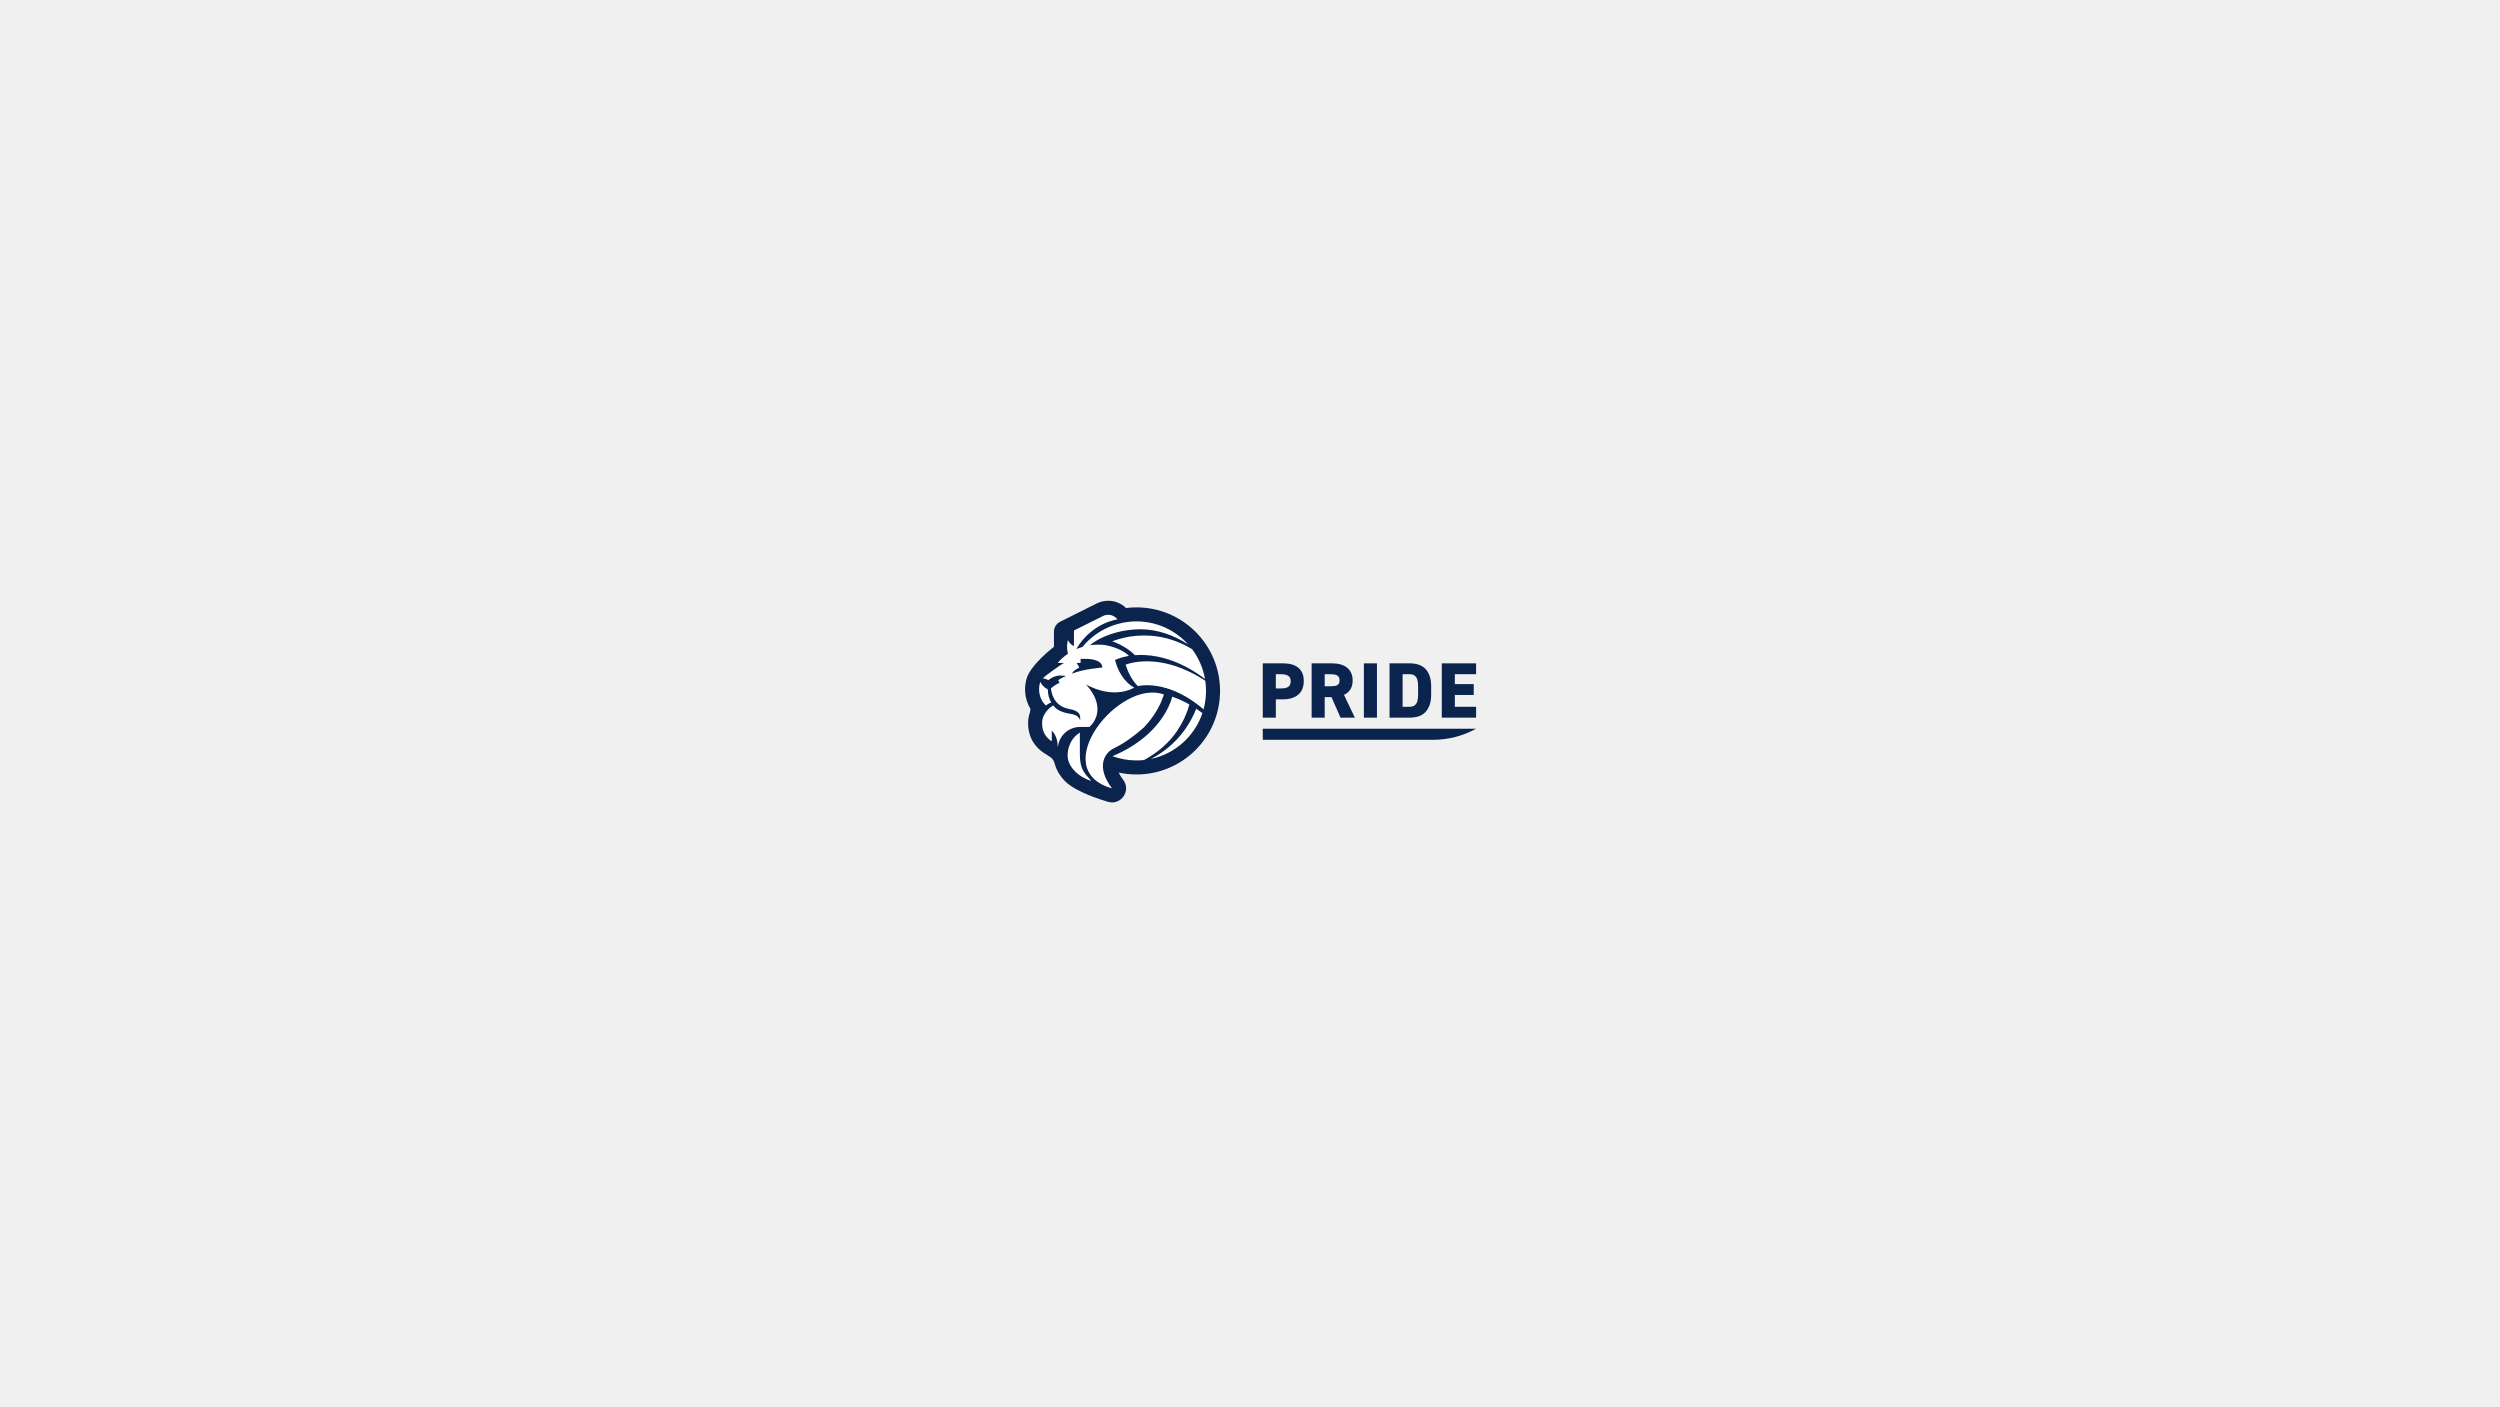
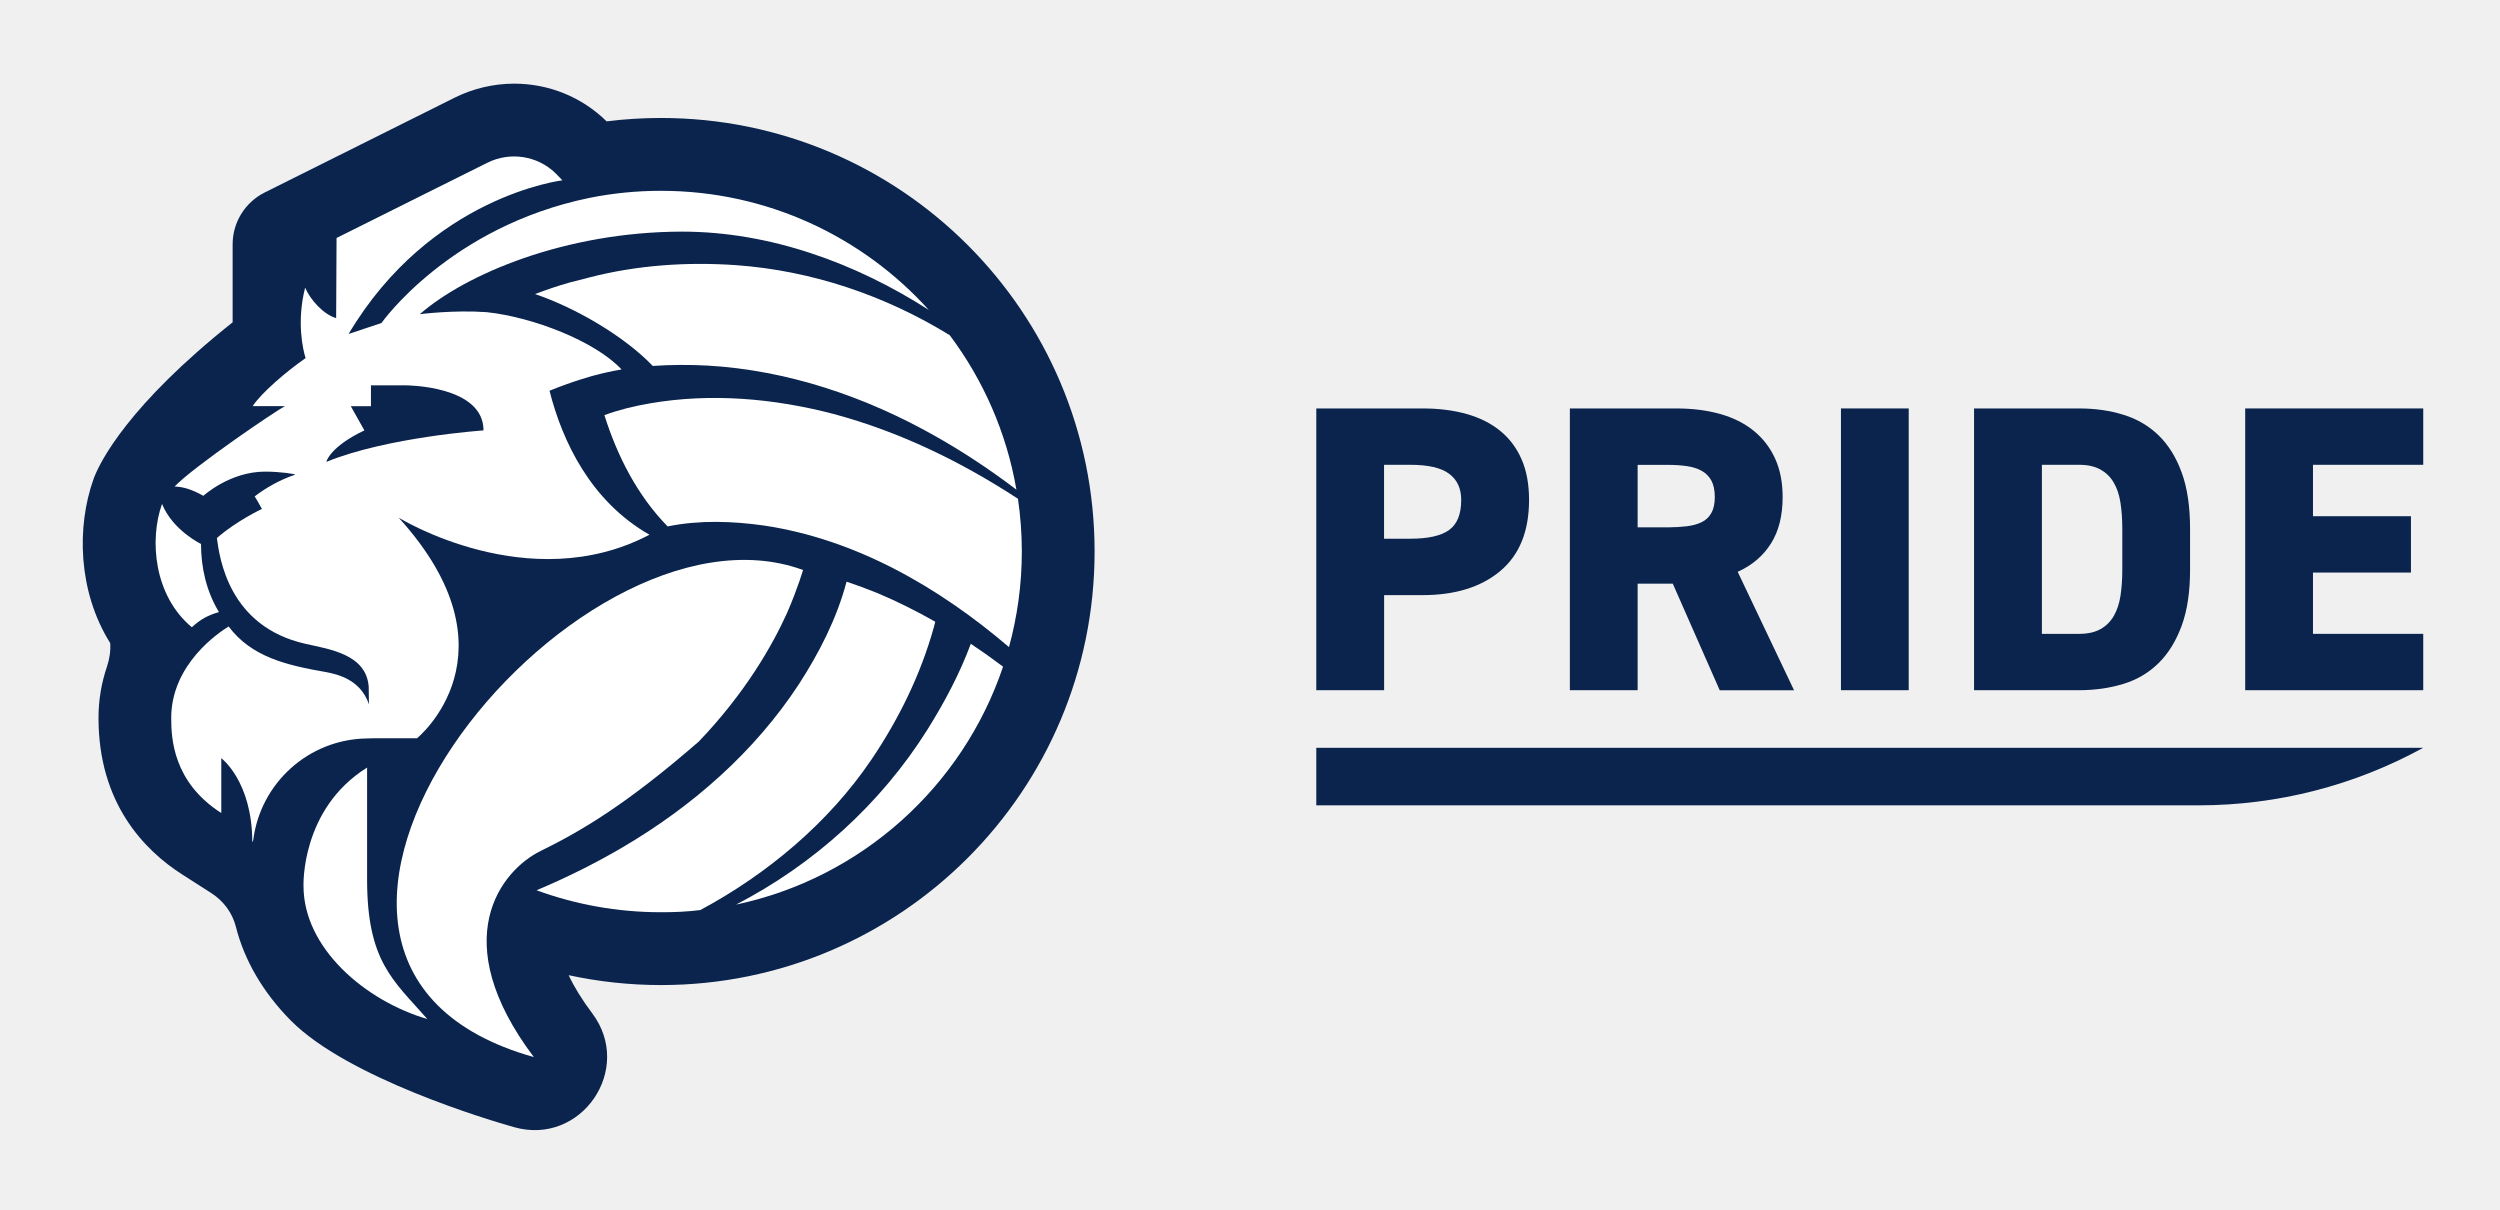
- <svg xmlns="http://www.w3.org/2000/svg" version="1.1" id="Layer_1" x="0px" y="0px" viewBox="0 0 1920 1080" style="enable-background:new 0 0 1920 1080;" xml:space="preserve">
+ <svg xmlns="http://www.w3.org/2000/svg" version="1.1" id="Layer_1" x="0px" y="0px" viewBox="775 449 370 179" style="enable-background:new 0 0 1920 1080;" xml:space="preserve">
  <style type="text/css">
	.st0{fill:#0A244E;}
	.st1{fill:#FFFFFF;}
</style>
  <g>
    <g>
      <path class="st0" d="M979.84,551.15h-10.03v-41.7h15.71c2.42,0,4.59,0.27,6.53,0.82c1.93,0.54,3.59,1.37,4.96,2.48    c1.37,1.11,2.43,2.51,3.17,4.2c0.75,1.69,1.12,3.71,1.12,6.04c0,4.63-1.42,8.14-4.26,10.52c-2.84,2.38-6.68,3.57-11.51,3.57h-5.68    V551.15z M989.48,527.43c1.19-0.87,1.78-2.35,1.78-4.44c0-1.69-0.59-2.98-1.78-3.87c-1.19-0.89-3.11-1.33-5.77-1.33h-3.87v10.94    h3.87C986.37,528.73,988.29,528.3,989.48,527.43z" />
      <path class="st0" d="M1022.57,535.38h-5.2v15.77h-10.03v-41.7h15.71c2.42,0,4.59,0.27,6.53,0.82c1.93,0.54,3.59,1.37,4.96,2.48    c1.37,1.11,2.43,2.48,3.17,4.11c0.75,1.63,1.12,3.54,1.12,5.71c0,2.74-0.57,5.03-1.72,6.86c-1.15,1.83-2.79,3.23-4.93,4.2    l8.34,17.53h-11L1022.57,535.38z M1024.62,526.89c0.85-0.1,1.58-0.3,2.21-0.6c0.62-0.3,1.11-0.76,1.45-1.36    c0.34-0.6,0.51-1.39,0.51-2.36c0-1.01-0.17-1.82-0.51-2.45c-0.34-0.62-0.83-1.11-1.45-1.45s-1.36-0.57-2.21-0.69    c-0.85-0.12-1.77-0.18-2.78-0.18h-4.47v9.25h4.47C1022.85,527.04,1023.77,526.99,1024.62,526.89z" />
      <path class="st0" d="M1047.46,551.15v-41.7h10.03v41.7H1047.46z" />
      <path class="st0" d="M1067.16,509.45h15.53c2.38,0,4.57,0.31,6.59,0.94c2.01,0.62,3.75,1.64,5.2,3.05    c1.45,1.41,2.59,3.24,3.41,5.5c0.83,2.26,1.24,5.04,1.24,8.34v6.04c0,3.26-0.41,6.02-1.24,8.28c-0.83,2.26-1.96,4.1-3.41,5.53    c-1.45,1.43-3.18,2.46-5.2,3.08c-2.01,0.62-4.21,0.94-6.59,0.94h-15.53V509.45z M1085.87,542.11c0.83-0.46,1.48-1.11,1.96-1.93    c0.48-0.83,0.82-1.82,1-2.99c0.18-1.17,0.27-2.46,0.27-3.87v-6.04c0-1.41-0.09-2.7-0.27-3.87c-0.18-1.17-0.51-2.17-1-2.99    c-0.48-0.83-1.14-1.47-1.96-1.93c-0.83-0.46-1.88-0.7-3.17-0.7h-5.5v25.02h5.5C1083.98,542.81,1085.04,542.58,1085.87,542.11z" />
      <path class="st0" d="M1133.64,517.79h-16.32v7.61h14.5v8.34h-14.5v9.07h16.32v8.34h-26.35v-41.7h26.35V517.79z" />
    </g>
    <path class="st0" d="M1133.64,559.67H969.81v8.52h130.62C1112.04,568.19,1123.46,565.26,1133.64,559.67L1133.64,559.67z" />
  </g>
  <g>
    <path class="st0" d="M872.82,466.46c-2.72,0-5.41,0.17-8.04,0.5c-3.67-3.6-8.54-5.58-13.69-5.58c-3.03,0-6.07,0.72-8.79,2.07   l-28.13,14.04c-2.9,1.45-4.74,4.42-4.74,7.66v11.55c-15.41,12.25-19.55,20.54-20.49,22.94l-0.06,0.16l-0.06,0.17   c-2.45,6.91-2.34,16.48,2.49,24.21c0.08,1.17-0.1,2.36-0.48,3.48c-0.8,2.36-1.26,4.92-1.25,7.64c0.01,12.56,6.73,19.5,12.37,23.11   l4.31,2.76c1.8,1.15,3.13,2.92,3.65,4.99c1.26,4.99,4.05,9.76,8.13,13.88c8.43,8.51,29.4,14.76,33.08,15.79h0   c9.93,2.79,17.73-8.63,11.52-16.87v0c-1.49-1.98-2.65-3.87-3.47-5.61l0-0.02c4.4,0.95,8.97,1.46,13.66,1.46   c35.44,0,64.17-28.73,64.17-64.17S908.26,466.46,872.82,466.46z" />
    <g>
      <g>
        <path class="st1" d="M862.27,490.05c-0.26,0.07-0.52,0.14-0.78,0.21l-2.18,0.55c-1.7,0.48-3.47,1.08-5.13,1.71     c6.08,2.06,13.26,6.28,17.43,10.64c2.67-0.19,5.36-0.19,8.01-0.06c11.91,0.67,23.48,4.6,33.81,10.45c4.19,2.36,8.19,5.03,12,7.92     c-1.46-8.47-4.92-16.26-9.87-22.86c-9.57-5.89-20.45-9.57-31.66-10.37C876.65,487.74,869.3,488.24,862.27,490.05z" />
        <path class="st1" d="M898.38,510.27c-8.81-2.31-18.15-3.13-27.14-1.58c-2.32,0.4-4.6,0.94-6.79,1.75     c1.93,6.13,4.93,11.95,9.36,16.47c4.68-0.96,9.59-0.79,14.27-0.13c13.61,2.04,25.87,9.13,36.25,17.99     c1.23-4.5,1.9-9.24,1.9-14.14c0-2.65-0.2-5.26-0.57-7.81C917.23,517.31,908.1,512.88,898.38,510.27z" />
        <path class="st1" d="M855.02,574.94c5.87-2.88,12.56-6.77,23.4-16.19c6.88-7.19,10.87-14.19,13.06-19.02     c1.62-3.74,2.37-6.37,2.37-6.37c-34.23-12.56-90.61,57.84-39.84,72.09C840.93,588.1,849.15,577.82,855.02,574.94z" />
        <path class="st1" d="M912.24,557.01c-6.9,10.98-16.83,19.94-28.31,25.87c18.56-3.93,33.56-17.49,39.52-35.21     c-1.56-1.18-3.15-2.31-4.77-3.39C917.02,548.75,914.76,552.99,912.24,557.01z" />
        <path class="st1" d="M903.97,561.42c4.07-6.02,7.31-12.63,9.25-19.63c0.07-0.25,0.14-0.51,0.2-0.77     c-2.75-1.57-5.59-2.99-8.53-4.23c-1.49-0.61-3.03-1.18-4.6-1.7c-1.43,5.42-4.04,10.52-7.06,15.18     c-6.53,9.98-15.72,18.03-25.95,24.05c-4.15,2.45-8.46,4.58-12.87,6.44c5.74,2.1,11.93,3.25,18.4,3.25c2.14,0,3.76-0.07,5.83-0.32     C888.55,578.38,897.67,570.74,903.97,561.42z" />
        <path class="st1" d="M803.39,541.83c1.31-1.18,2.28-1.72,4.01-2.25c-1.86-3.07-2.65-6.58-2.65-10.07c0-0.01-4.17-1.99-5.77-5.93     c0,0,0,0,0,0C797.08,528.91,797.78,537.17,803.39,541.83z" />
        <path class="st1" d="M804.91,531.03l0.02,0.04c0-0.02,0-0.04-0.01-0.06C804.92,531.02,804.91,531.02,804.91,531.03z" />
        <path class="st1" d="M819.52,518.85c0.03-0.01,0.05-0.01,0.05-0.01s-0.02-0.01-0.06-0.03L819.52,518.85z" />
        <path class="st1" d="M829.33,579.15V562.6c-9.85,6.14-9.41,17.53-9.41,17.53c0,9.22,9.16,17,18.33,19.69     C833.14,594.02,829.33,591.26,829.33,579.15L829.33,579.15z" />
      </g>
      <path class="st1" d="M912.46,494.87c-9.77-10.82-23.91-17.63-39.64-17.63c-3.63,0-7.17,0.36-10.59,1.05    c-20.76,4.27-30.77,18.51-30.77,18.51l-4.87,1.63c12.15-20.45,31.65-22.74,31.65-22.74c-0.34-0.37-0.68-0.72-1.03-1.06    c-2.69-2.61-6.74-3.21-10.09-1.54c-7.69,3.84-17.89,8.93-22.31,11.13l-0.06,11.86c-1.91-0.55-3.85-2.76-4.59-4.51    c-1.29,5.07-0.32,9.21,0.07,10.43c-2.84,1.95-6.7,5.3-7.83,7.11h4.77c-1.08,0.51-13.55,8.96-16.33,11.9    c1.18,0.03,2.44,0.36,4.26,1.37c0,0,3.9-3.58,9.12-3.58c2.29,0,4.7,0.37,4.44,0.46c-2.29,0.76-4.48,2.05-5.97,3.21    c0.37,0.57,0.14,0.22,1.08,1.85c0,0-3.75,1.75-6.67,4.31c0.4,2.97,1.74,13.08,13.09,15.65c3.62,0.82,9.02,1.55,9.38,6.36l0.03,2.6    c-1.25-3.78-4.87-4.47-6.29-4.76c-5.98-1.04-11.08-2.25-14.47-6.76c-1.37,0.83-8.51,5.55-8.5,13.56c0,2.97,0.26,9.47,7.41,14.05    v-8.12c0,0,4.59,3.41,4.59,12.46c0.04-0.11,0.09-0.22,0.14-0.34c1.06-8.4,8.15-14.91,16.81-15.04c0.36-0.02,0.72-0.03,1.08-0.03    h6.35c0,0,15.52-12.57-2.71-32.64c0,0,19.24,11.9,37.11,2.52c-8.68-4.95-12.89-13.79-14.79-21.31c3.61-1.48,6.6-2.26,6.6-2.26    c1.34-0.36,2.69-0.66,4.06-0.89c-3.89-4.18-13.16-7.76-19.96-8.48c-4.86-0.35-9.9,0.3-9.9,0.3c6.76-5.9,21.45-12.19,38.82-12.22    C888.89,483.28,901.59,487.9,912.46,494.87z M819.52,518.85l-0.01-0.04c0.03,0.02,0.06,0.03,0.06,0.03    S819.55,518.85,819.52,518.85z M846.56,512.7c0,0-14.26,0.98-23.27,4.66c0,0,0.49-2.22,5.64-4.66l-2.01-3.58h2.98v-3.09h5.15    C835.06,506.03,846.56,506.03,846.56,512.7z" />
    </g>
  </g>
</svg>
